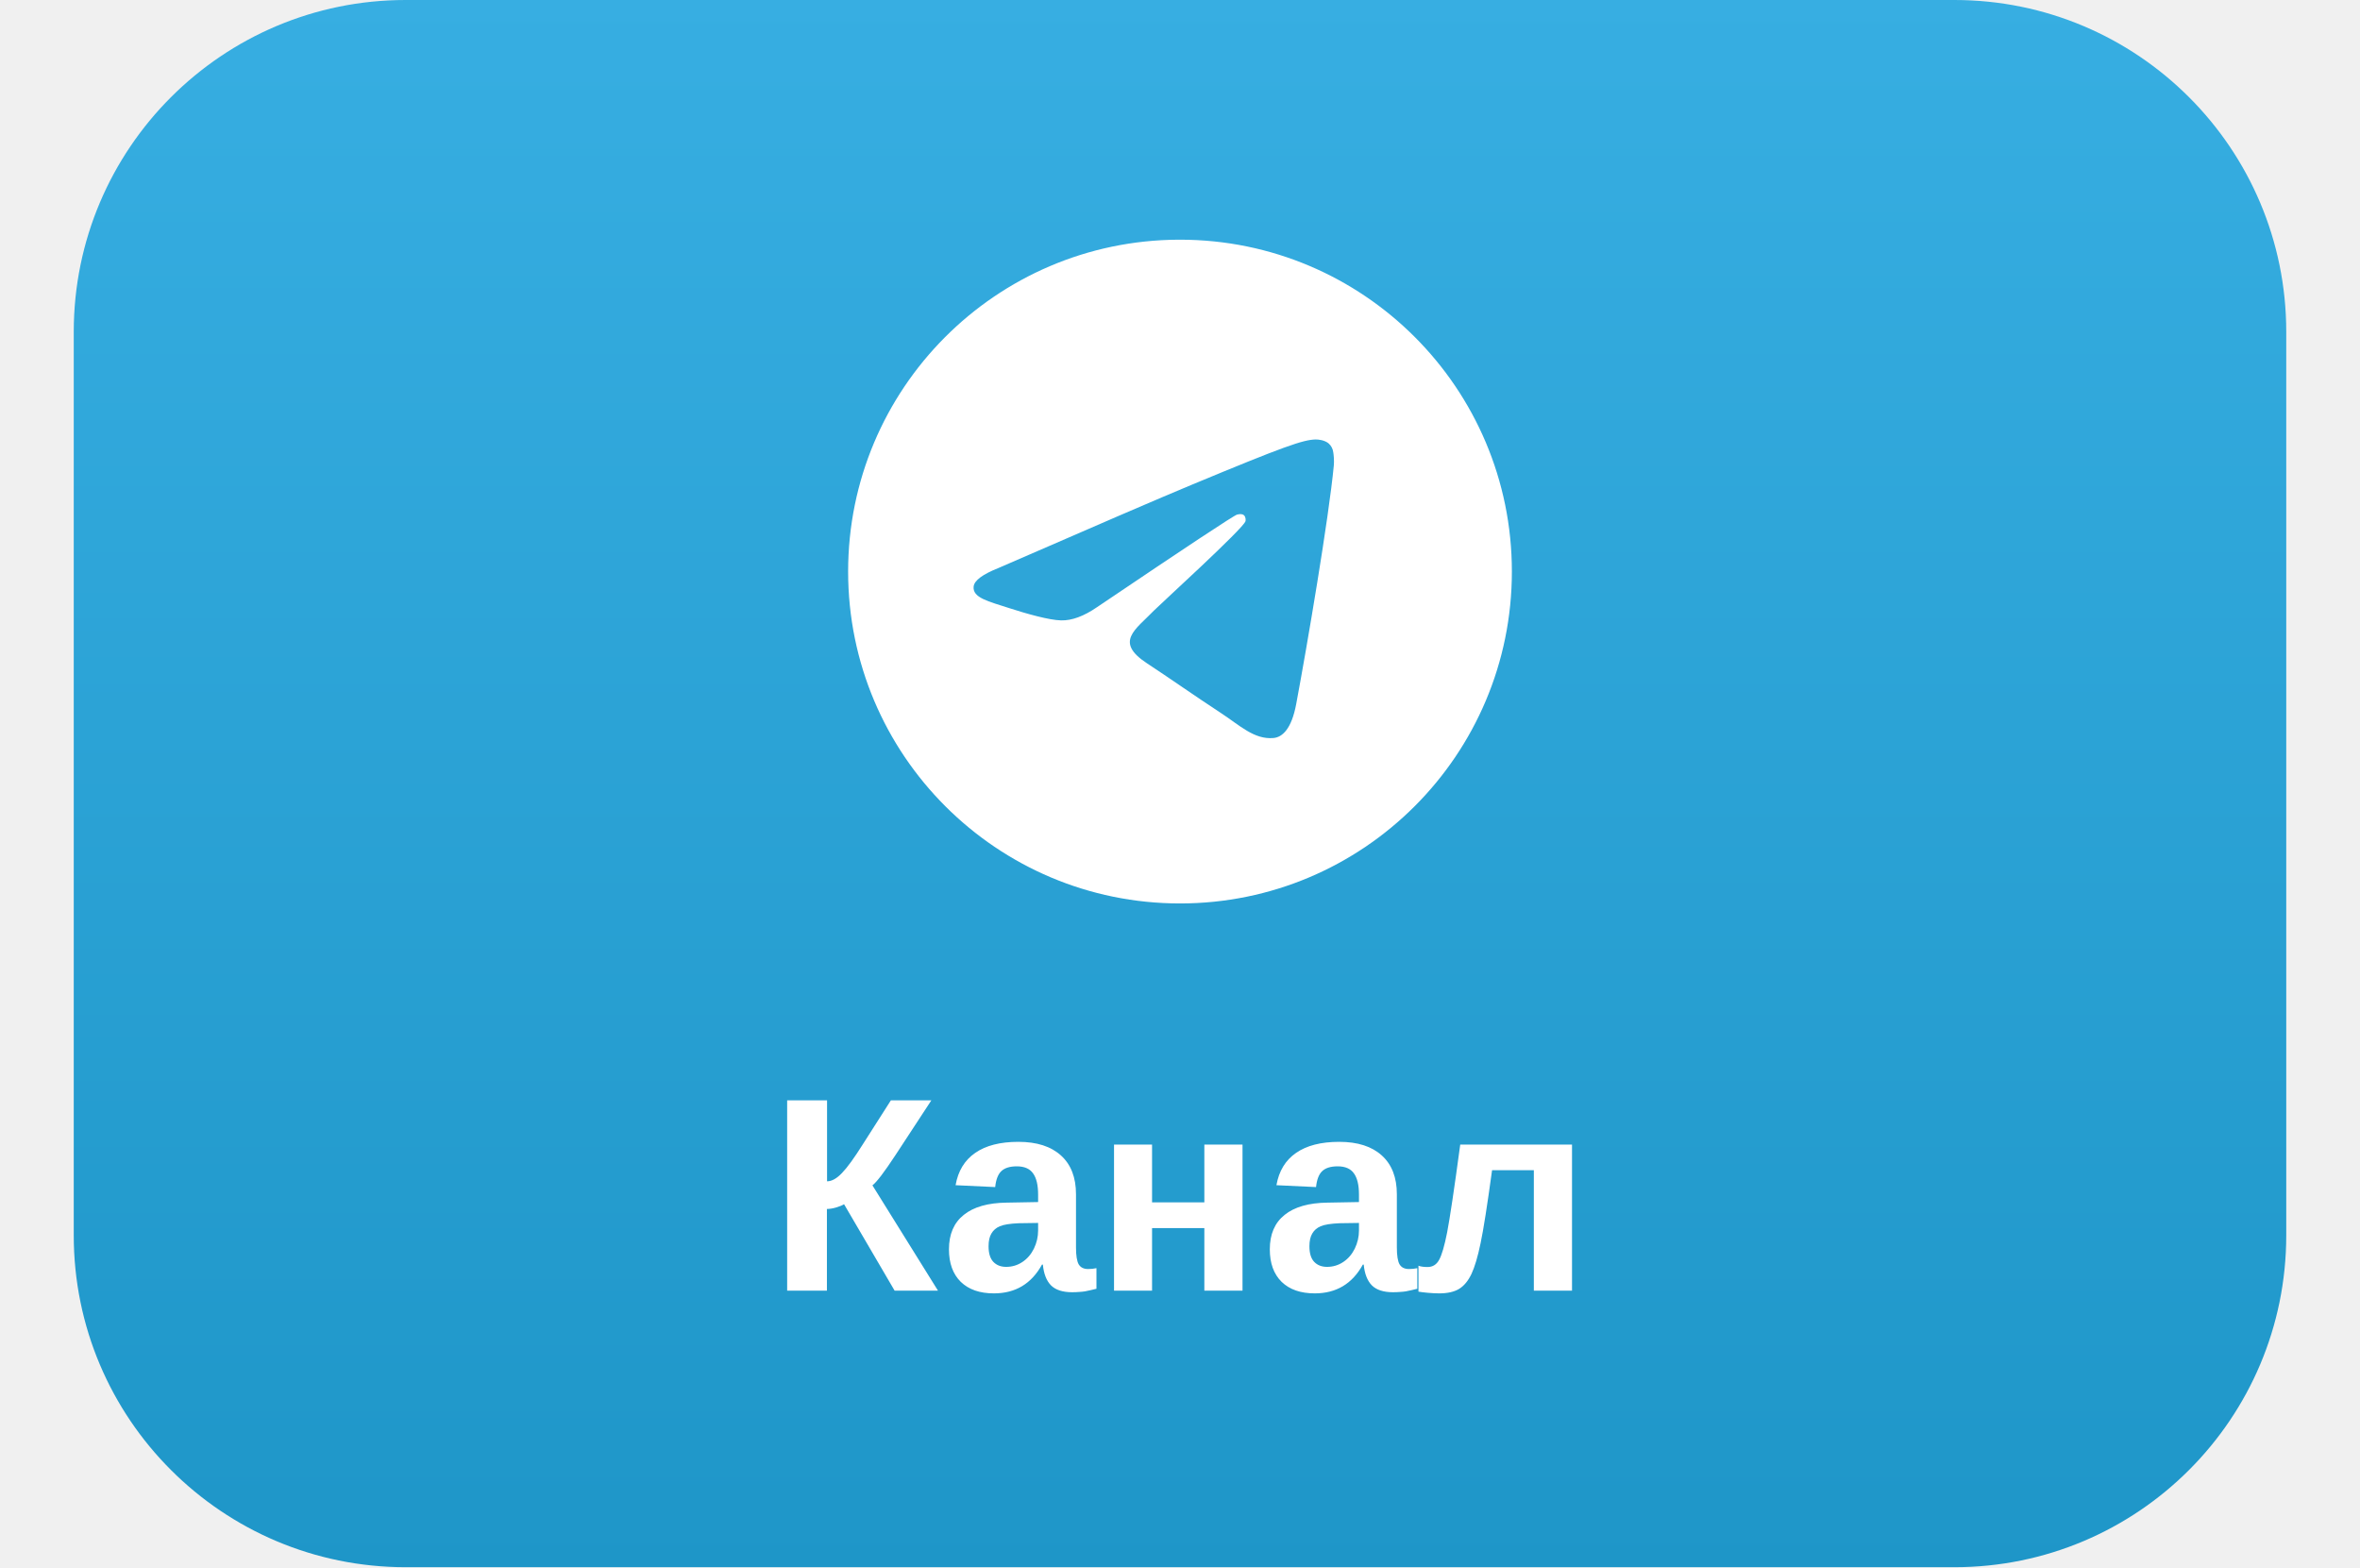
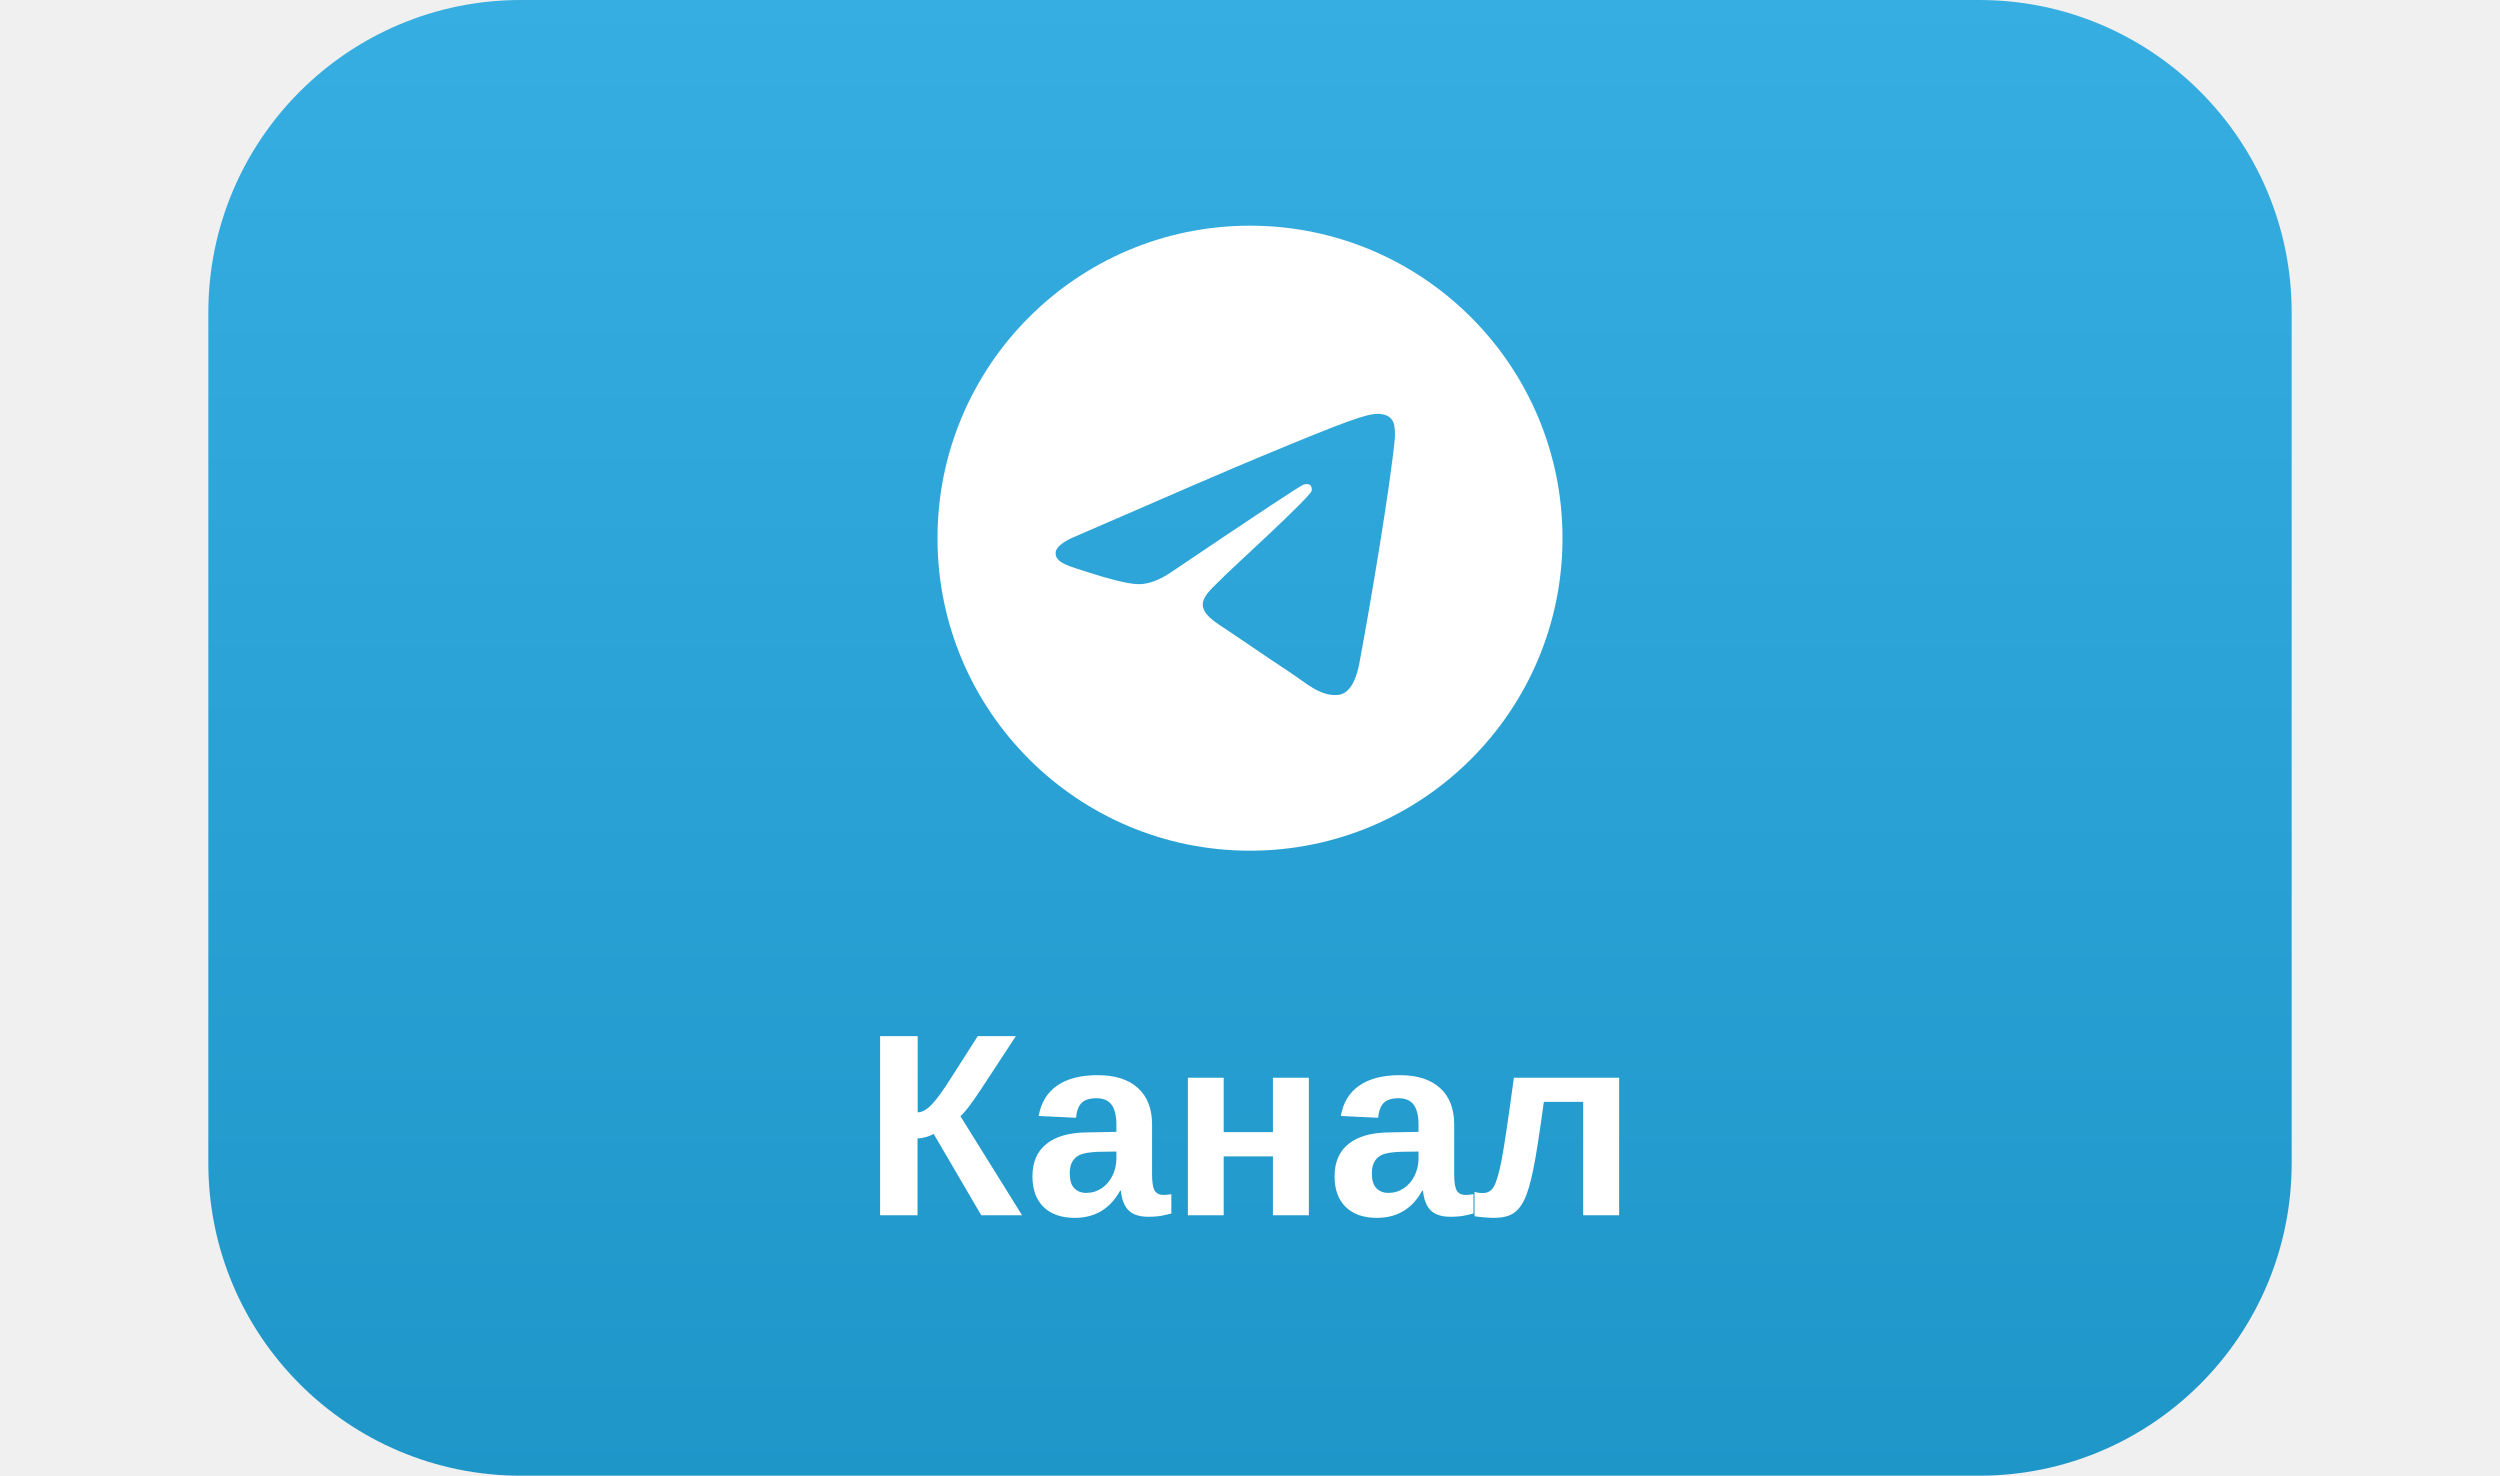
- <svg xmlns="http://www.w3.org/2000/svg" width="256" height="170" viewBox="-8 0 256 170" role="img" aria-label="Telegram: Канал">
+ <svg xmlns="http://www.w3.org/2000/svg" width="288" height="170" viewBox="-24 0 288 170" role="img" aria-label="Telegram: Канал">
  <defs>
    <linearGradient id="bg" x1="0" y1="0" x2="0" y2="1">
      <stop offset="0" stop-color="#37AEE2" />
      <stop offset="1" stop-color="#1E96C8" />
    </linearGradient>
  </defs>
  <rect width="240" height="170" rx="36" fill="url(#bg)" />
  <g transform="translate(84 26) scale(3)">
    <path fill="#FFFFFF" d="M11.944 0A12 12 0 0 0 0 12a12 12 0 0 0 12 12 12 12 0 0 0 12-12A12 12 0 0 0 12 0a12 12 0 0 0-.056 0zm4.962 7.224c.1-.002.321.023.465.14a.506.506 0 0 1 .171.325c.016.093.036.306.02.472-.18 1.898-.962 6.502-1.36 8.627-.168.9-.499 1.201-.82 1.23-.696.065-1.225-.46-1.9-.902-1.056-.693-1.653-1.124-2.678-1.8-1.185-.78-.417-1.21.258-1.91.177-.184 3.247-2.977 3.307-3.23.007-.032.014-.15-.056-.212s-.174-.041-.249-.024c-.106.024-1.793 1.14-5.061 3.345-.48.33-.913.49-1.302.48-.428-.008-1.252-.241-1.865-.44-.752-.245-1.349-.374-1.297-.789.027-.216.325-.437.893-.663 3.498-1.524 5.83-2.529 6.998-3.014 3.332-1.386 4.025-1.627 4.476-1.635z" />
  </g>
  <text x="120" y="140" text-anchor="middle" font-family="Segoe UI, Helvetica Neue, Arial, sans-serif" font-size="30" font-weight="700" fill="#FFFFFF">Канал</text>
</svg>
